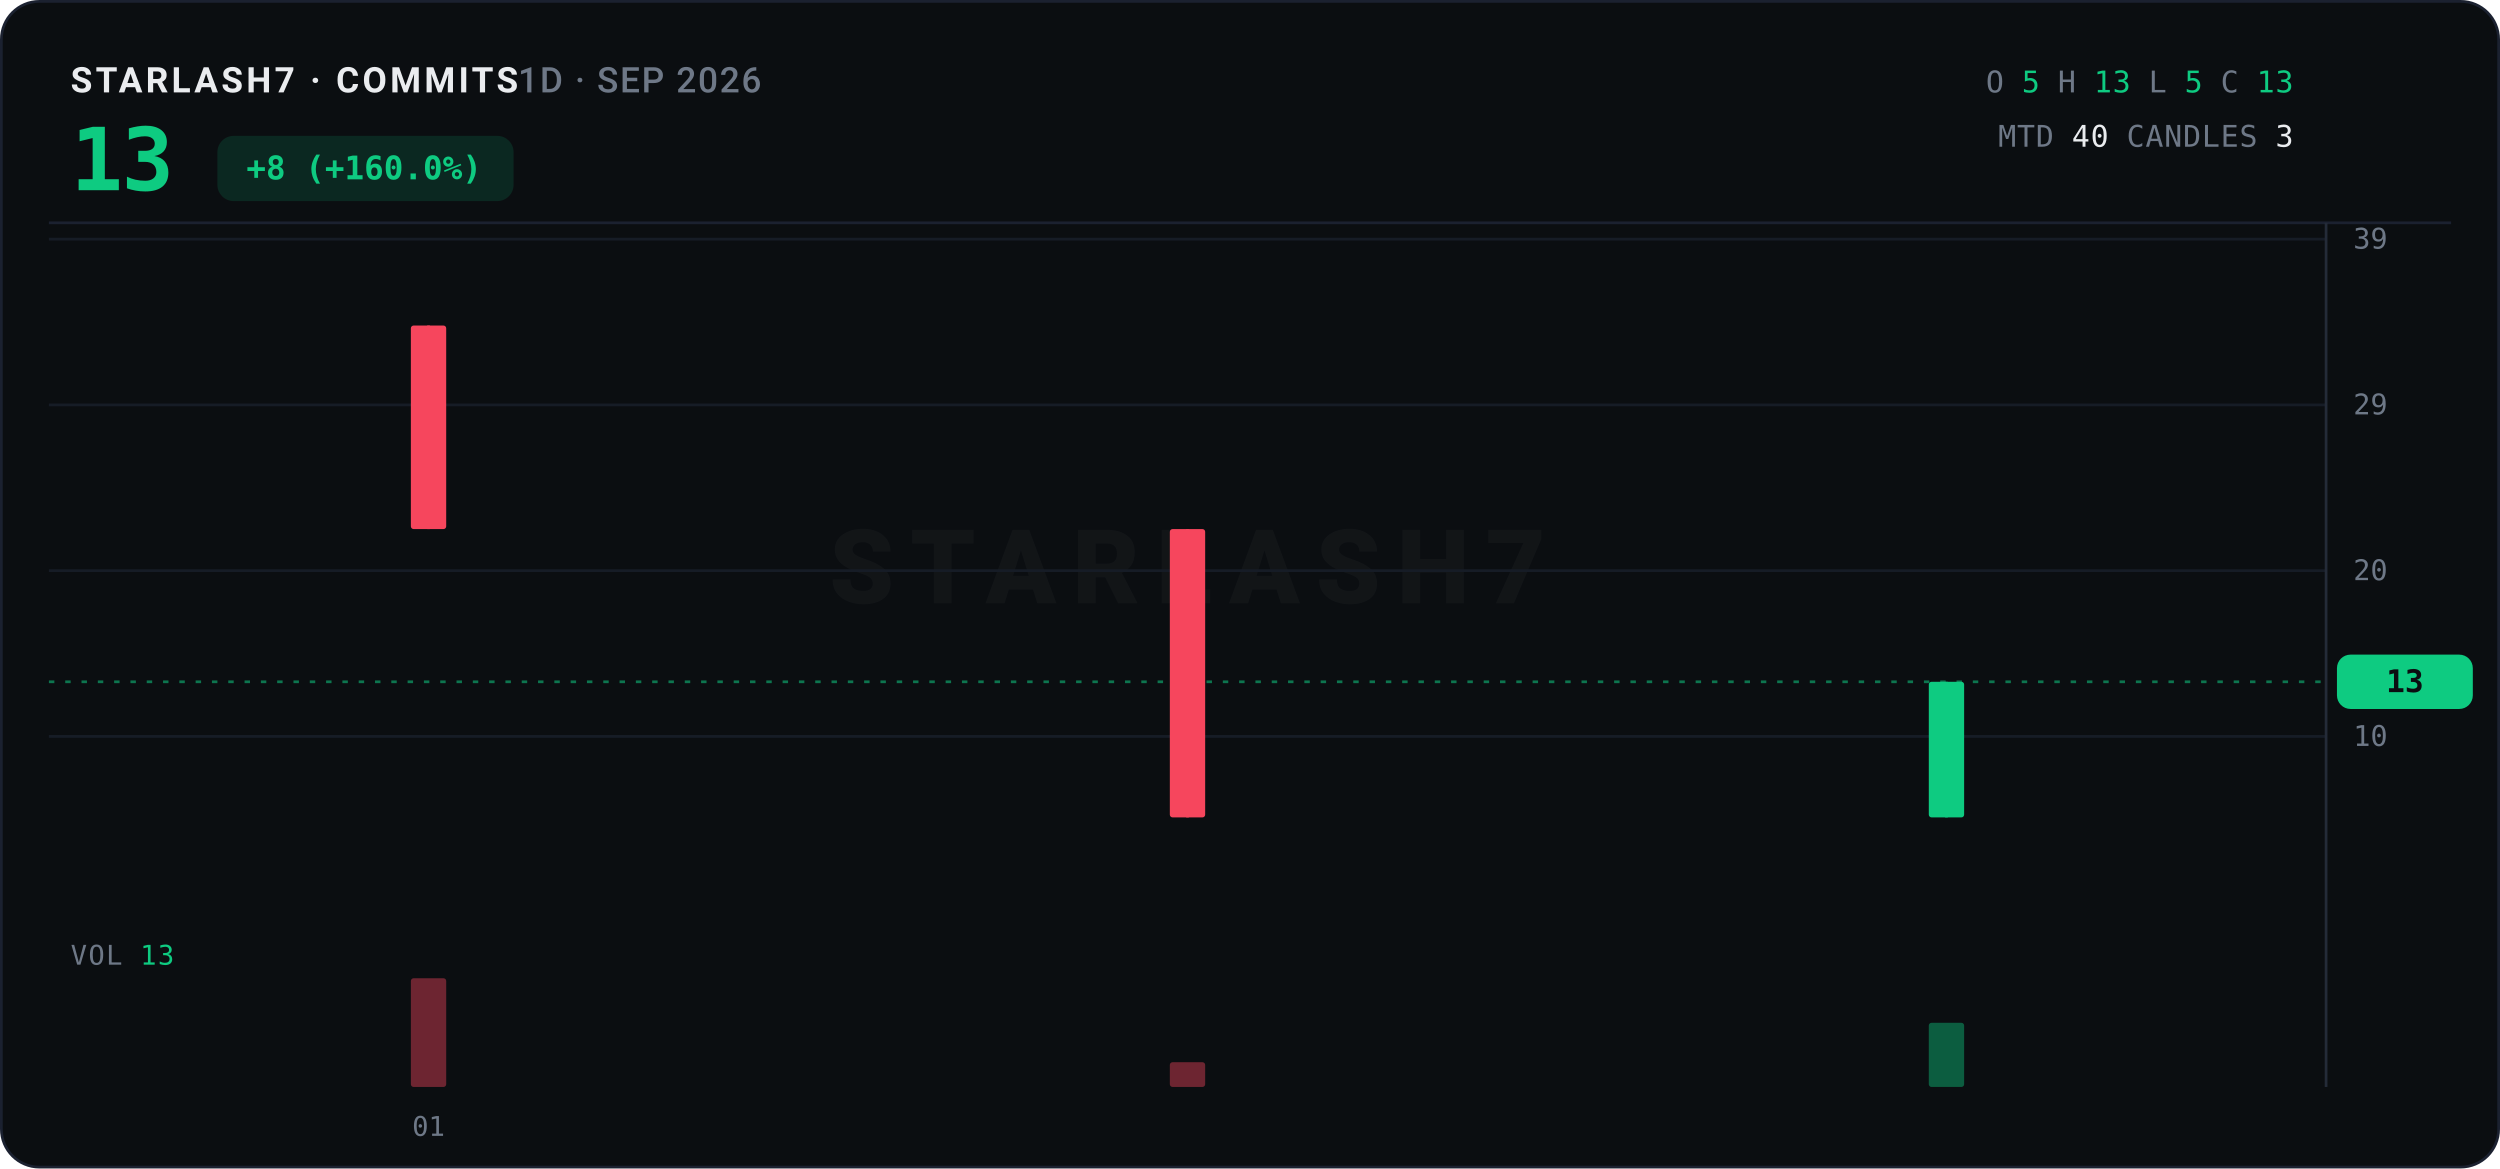
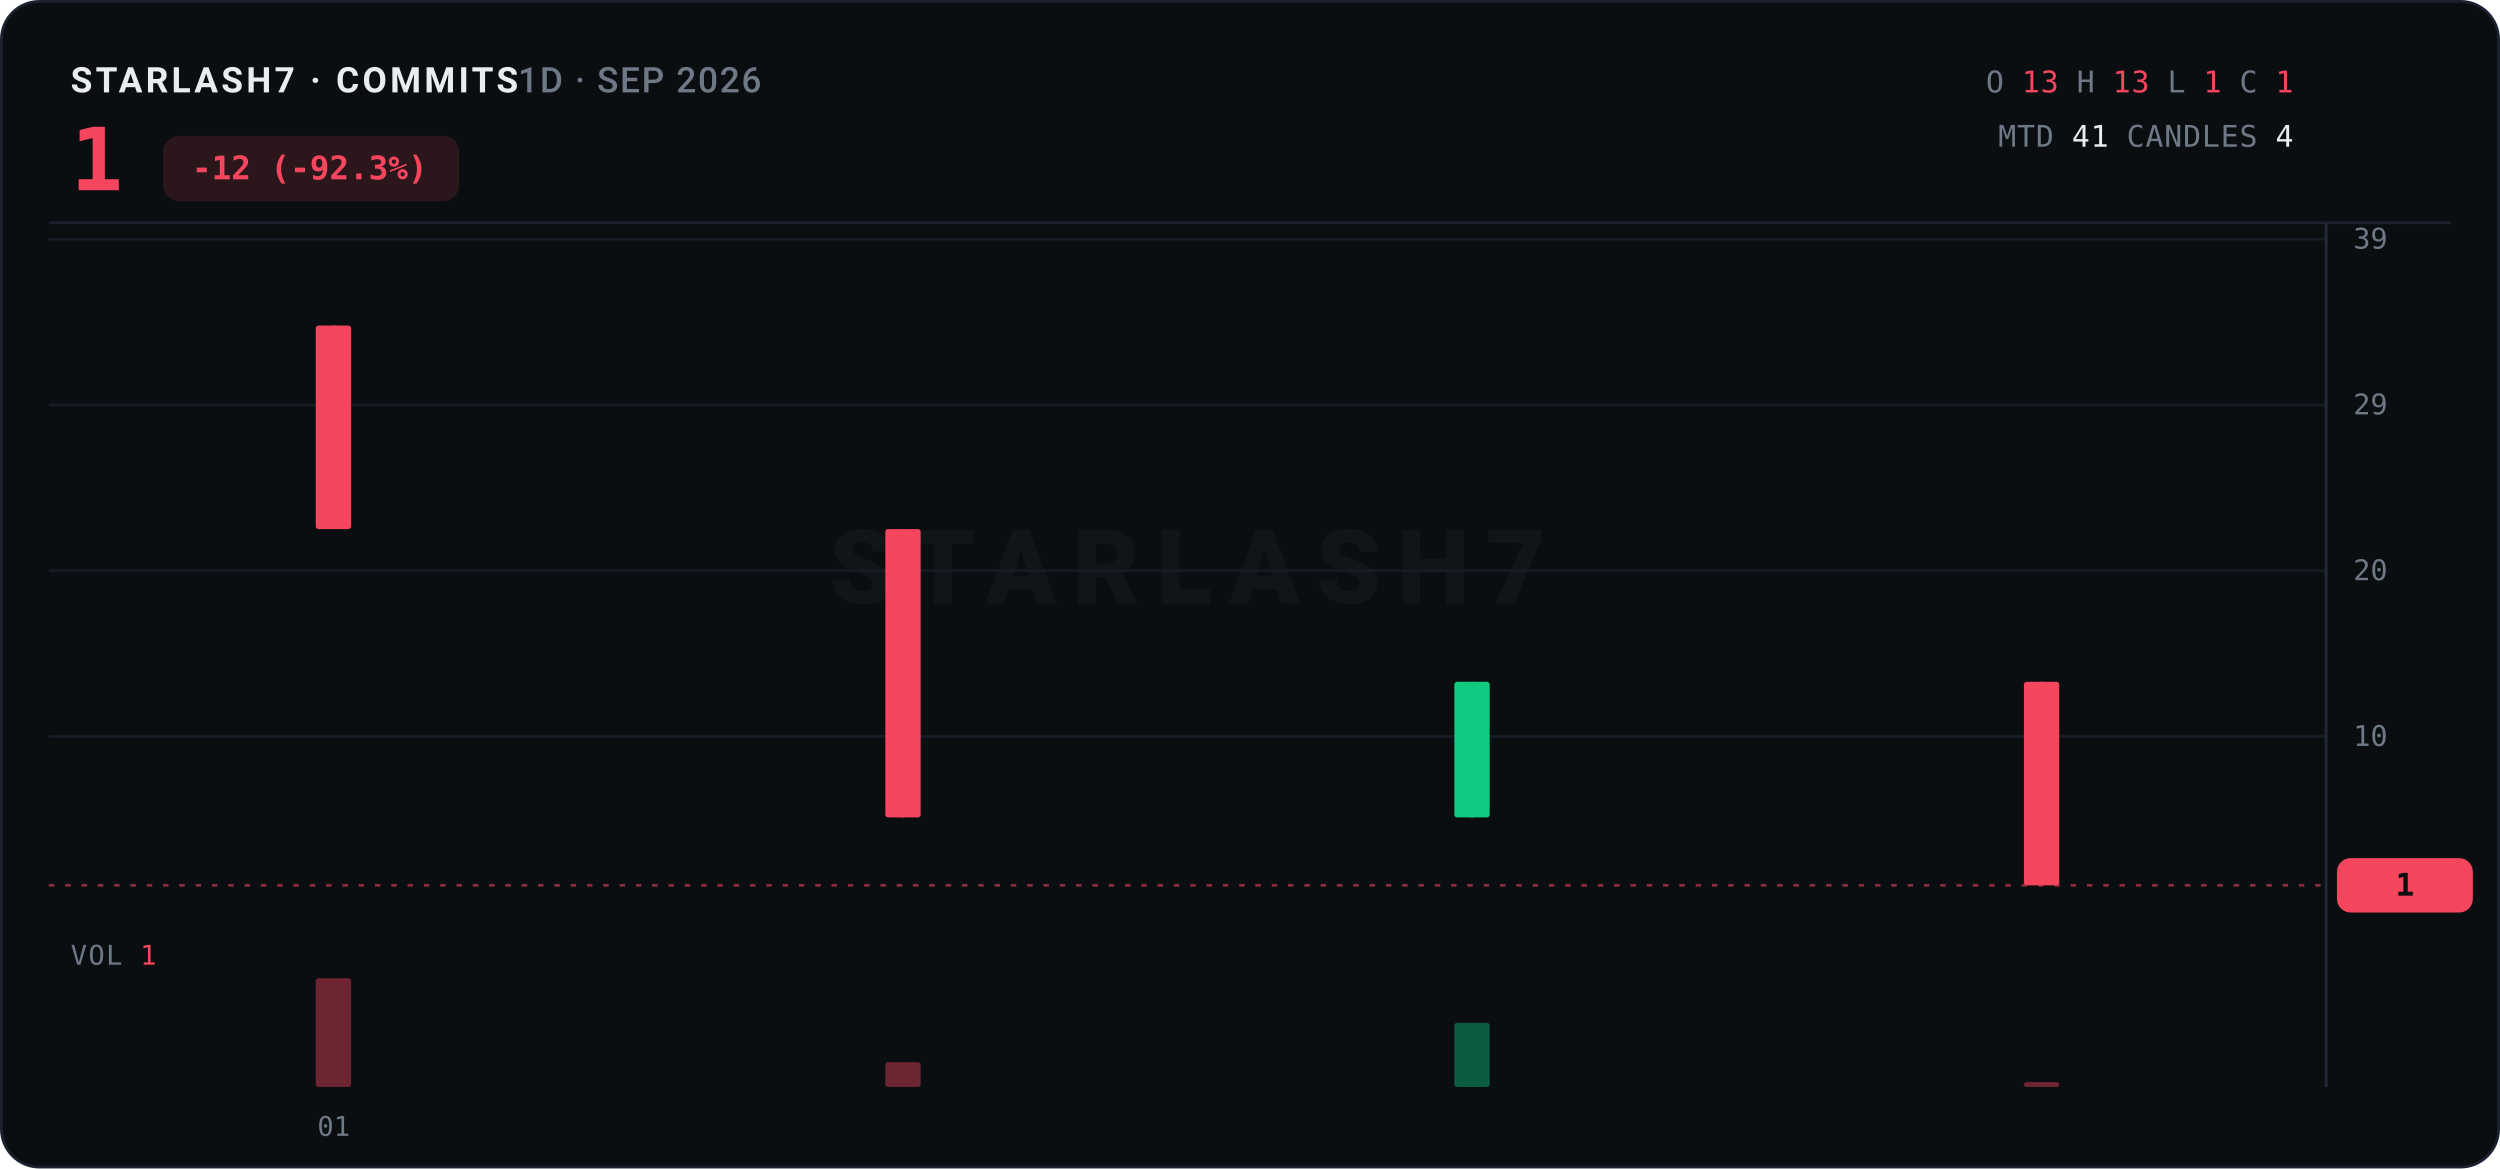
<svg xmlns="http://www.w3.org/2000/svg" width="920" height="430" viewBox="0 0 920 430">
  <rect x="0.5" y="0.5" width="919" height="429" rx="14" fill="#0B0E11" stroke="#1B2130" />
  <text x="26" y="34" font-family="ui-sans-serif,system-ui,-apple-system,'Segoe UI',Roboto,sans-serif" font-size="13" font-weight="700" letter-spacing="1.2" fill="#EAECEF">STARLASH7 · COMMITS<tspan fill="#6E7887" font-weight="500" letter-spacing="0.6">  1D · SEP 2026</tspan>
  </text>
-   <text x="26" y="70" font-family="ui-monospace,'SF Mono',SFMono-Regular,Menlo,Consolas,monospace" font-size="32" font-weight="800" fill="#0ECB81" letter-spacing="-0.5">13</text>
-   <rect x="80" y="50" width="109" height="24" rx="6" fill="#0ECB81" opacity="0.14" />
-   <text x="134" y="66" text-anchor="middle" font-family="ui-monospace,'SF Mono',SFMono-Regular,Menlo,Consolas,monospace" font-size="12" font-weight="700" fill="#0ECB81">+8 (+160.0%)</text>
+   <text x="26" y="70" font-family="ui-monospace,'SF Mono',SFMono-Regular,Menlo,Consolas,monospace" font-size="32" font-weight="800" fill="#F6465D" letter-spacing="-0.5">1</text>
+   <rect x="60" y="50" width="109" height="24" rx="6" fill="#F6465D" opacity="0.14" />
+   <text x="114" y="66" text-anchor="middle" font-family="ui-monospace,'SF Mono',SFMono-Regular,Menlo,Consolas,monospace" font-size="12" font-weight="700" fill="#F6465D">-12 (-92.3%)</text>
  <text x="844" y="34" text-anchor="end" font-family="ui-monospace,'SF Mono',SFMono-Regular,Menlo,Consolas,monospace" font-size="11" letter-spacing="0.3">
    <tspan fill="#6E7887">O</tspan>
-     <tspan fill="#0ECB81">5</tspan>
+     <tspan fill="#F6465D">13</tspan>
    <tspan fill="#6E7887">H</tspan>
-     <tspan fill="#0ECB81">13</tspan>
+     <tspan fill="#F6465D">13</tspan>
    <tspan fill="#6E7887">L</tspan>
-     <tspan fill="#0ECB81">5</tspan>
+     <tspan fill="#F6465D">1</tspan>
    <tspan fill="#6E7887">C</tspan>
-     <tspan fill="#0ECB81">13</tspan>
+     <tspan fill="#F6465D">1</tspan>
  </text>
  <text x="844" y="54" text-anchor="end" font-family="ui-monospace,'SF Mono',SFMono-Regular,Menlo,Consolas,monospace" font-size="11" letter-spacing="0.3">
    <tspan fill="#6E7887">MTD</tspan>
-     <tspan fill="#EAECEF">40</tspan>
+     <tspan fill="#EAECEF">41</tspan>
    <tspan fill="#6E7887">CANDLES</tspan>
-     <tspan fill="#EAECEF">3</tspan>
+     <tspan fill="#EAECEF">4</tspan>
  </text>
  <line x1="18" y1="82" x2="902" y2="82" stroke="#1B2130" stroke-width="1" />
  <text x="437.0" y="222.0" text-anchor="middle" font-family="ui-sans-serif,system-ui,-apple-system,'Segoe UI',Roboto,sans-serif" font-size="38" font-weight="800" letter-spacing="6" fill="#EAECEF" opacity="0.035">STARLASH7</text>
  <line x1="18" y1="271.0" x2="856" y2="271.0" stroke="#161C26" stroke-width="1" />
  <text x="866" y="274.5" font-family="ui-monospace,'SF Mono',SFMono-Regular,Menlo,Consolas,monospace" font-size="10.5" fill="#6E7887">10</text>
  <line x1="18" y1="210.0" x2="856" y2="210.0" stroke="#161C26" stroke-width="1" />
  <text x="866" y="213.5" font-family="ui-monospace,'SF Mono',SFMono-Regular,Menlo,Consolas,monospace" font-size="10.5" fill="#6E7887">20</text>
  <line x1="18" y1="149.0" x2="856" y2="149.0" stroke="#161C26" stroke-width="1" />
  <text x="866" y="152.5" font-family="ui-monospace,'SF Mono',SFMono-Regular,Menlo,Consolas,monospace" font-size="10.5" fill="#6E7887">29</text>
  <line x1="18" y1="88.0" x2="856" y2="88.0" stroke="#161C26" stroke-width="1" />
  <text x="866" y="91.5" font-family="ui-monospace,'SF Mono',SFMono-Regular,Menlo,Consolas,monospace" font-size="10.5" fill="#6E7887">39</text>
  <line x1="856" y1="82" x2="856" y2="400" stroke="#242B38" stroke-width="1" />
-   <line x1="18" y1="250.9" x2="856" y2="250.9" stroke="#0ECB81" stroke-width="1" stroke-dasharray="2 4" opacity="0.55" />
-   <rect x="860" y="240.9" width="50" height="20" rx="5" fill="#0ECB81" />
-   <text x="885.0" y="254.7" text-anchor="middle" font-family="ui-monospace,'SF Mono',SFMono-Regular,Menlo,Consolas,monospace" font-size="11.5" font-weight="800" fill="#0B0E11">13</text>
-   <line x1="157.7" y1="119.8" x2="157.7" y2="194.7" stroke="#F6465D" stroke-width="1" />
-   <rect x="151.2" y="119.8" width="13.0" height="74.9" rx="1" fill="#F6465D" />
-   <line x1="437.0" y1="194.7" x2="437.0" y2="300.8" stroke="#F6465D" stroke-width="1" />
-   <rect x="430.5" y="194.7" width="13.0" height="106.1" rx="1" fill="#F6465D" />
-   <line x1="716.3" y1="250.9" x2="716.3" y2="300.8" stroke="#0ECB81" stroke-width="1" />
-   <rect x="709.8" y="250.9" width="13.0" height="49.9" rx="1" fill="#0ECB81" />
-   <text x="26" y="355" font-family="ui-monospace,'SF Mono',SFMono-Regular,Menlo,Consolas,monospace" font-size="10" letter-spacing="0.5" fill="#6E7887">VOL <tspan fill="#0ECB81">13</tspan>
+   <line x1="18" y1="325.8" x2="856" y2="325.8" stroke="#F6465D" stroke-width="1" stroke-dasharray="2 4" opacity="0.55" />
+   <rect x="860" y="315.8" width="50" height="20" rx="5" fill="#F6465D" />
+   <text x="885.0" y="329.6" text-anchor="middle" font-family="ui-monospace,'SF Mono',SFMono-Regular,Menlo,Consolas,monospace" font-size="11.5" font-weight="800" fill="#0B0E11">1</text>
+   <line x1="122.8" y1="119.8" x2="122.8" y2="194.7" stroke="#F6465D" stroke-width="1" />
+   <rect x="116.2" y="119.8" width="13.0" height="74.9" rx="1" fill="#F6465D" />
+   <line x1="332.2" y1="194.7" x2="332.2" y2="300.8" stroke="#F6465D" stroke-width="1" />
+   <rect x="325.8" y="194.7" width="13.0" height="106.1" rx="1" fill="#F6465D" />
+   <line x1="541.8" y1="250.9" x2="541.8" y2="300.8" stroke="#0ECB81" stroke-width="1" />
+   <rect x="535.2" y="250.9" width="13.0" height="49.9" rx="1" fill="#0ECB81" />
+   <line x1="751.2" y1="250.9" x2="751.2" y2="325.8" stroke="#F6465D" stroke-width="1" />
+   <rect x="744.8" y="250.9" width="13.0" height="74.9" rx="1" fill="#F6465D" />
+   <text x="26" y="355" font-family="ui-monospace,'SF Mono',SFMono-Regular,Menlo,Consolas,monospace" font-size="10" letter-spacing="0.5" fill="#6E7887">VOL <tspan fill="#F6465D">1</tspan>
  </text>
-   <rect x="151.2" y="360.0" width="13.0" height="40.0" rx="1" fill="#F6465D" opacity="0.42" />
-   <rect x="430.5" y="390.9" width="13.0" height="9.1" rx="1" fill="#F6465D" opacity="0.42" />
-   <rect x="709.8" y="376.4" width="13.0" height="23.6" rx="1" fill="#0ECB81" opacity="0.42" />
-   <text x="157.7" y="418" text-anchor="middle" font-family="ui-monospace,'SF Mono',SFMono-Regular,Menlo,Consolas,monospace" font-size="10" fill="#6E7887">01</text>
+   <rect x="116.2" y="360.0" width="13.0" height="40.0" rx="1" fill="#F6465D" opacity="0.42" />
+   <rect x="325.8" y="390.9" width="13.0" height="9.1" rx="1" fill="#F6465D" opacity="0.42" />
+   <rect x="535.2" y="376.4" width="13.0" height="23.6" rx="1" fill="#0ECB81" opacity="0.42" />
+   <rect x="744.8" y="398.2" width="13.0" height="1.8" rx="1" fill="#F6465D" opacity="0.42" />
+   <text x="122.8" y="418" text-anchor="middle" font-family="ui-monospace,'SF Mono',SFMono-Regular,Menlo,Consolas,monospace" font-size="10" fill="#6E7887">01</text>
</svg>
